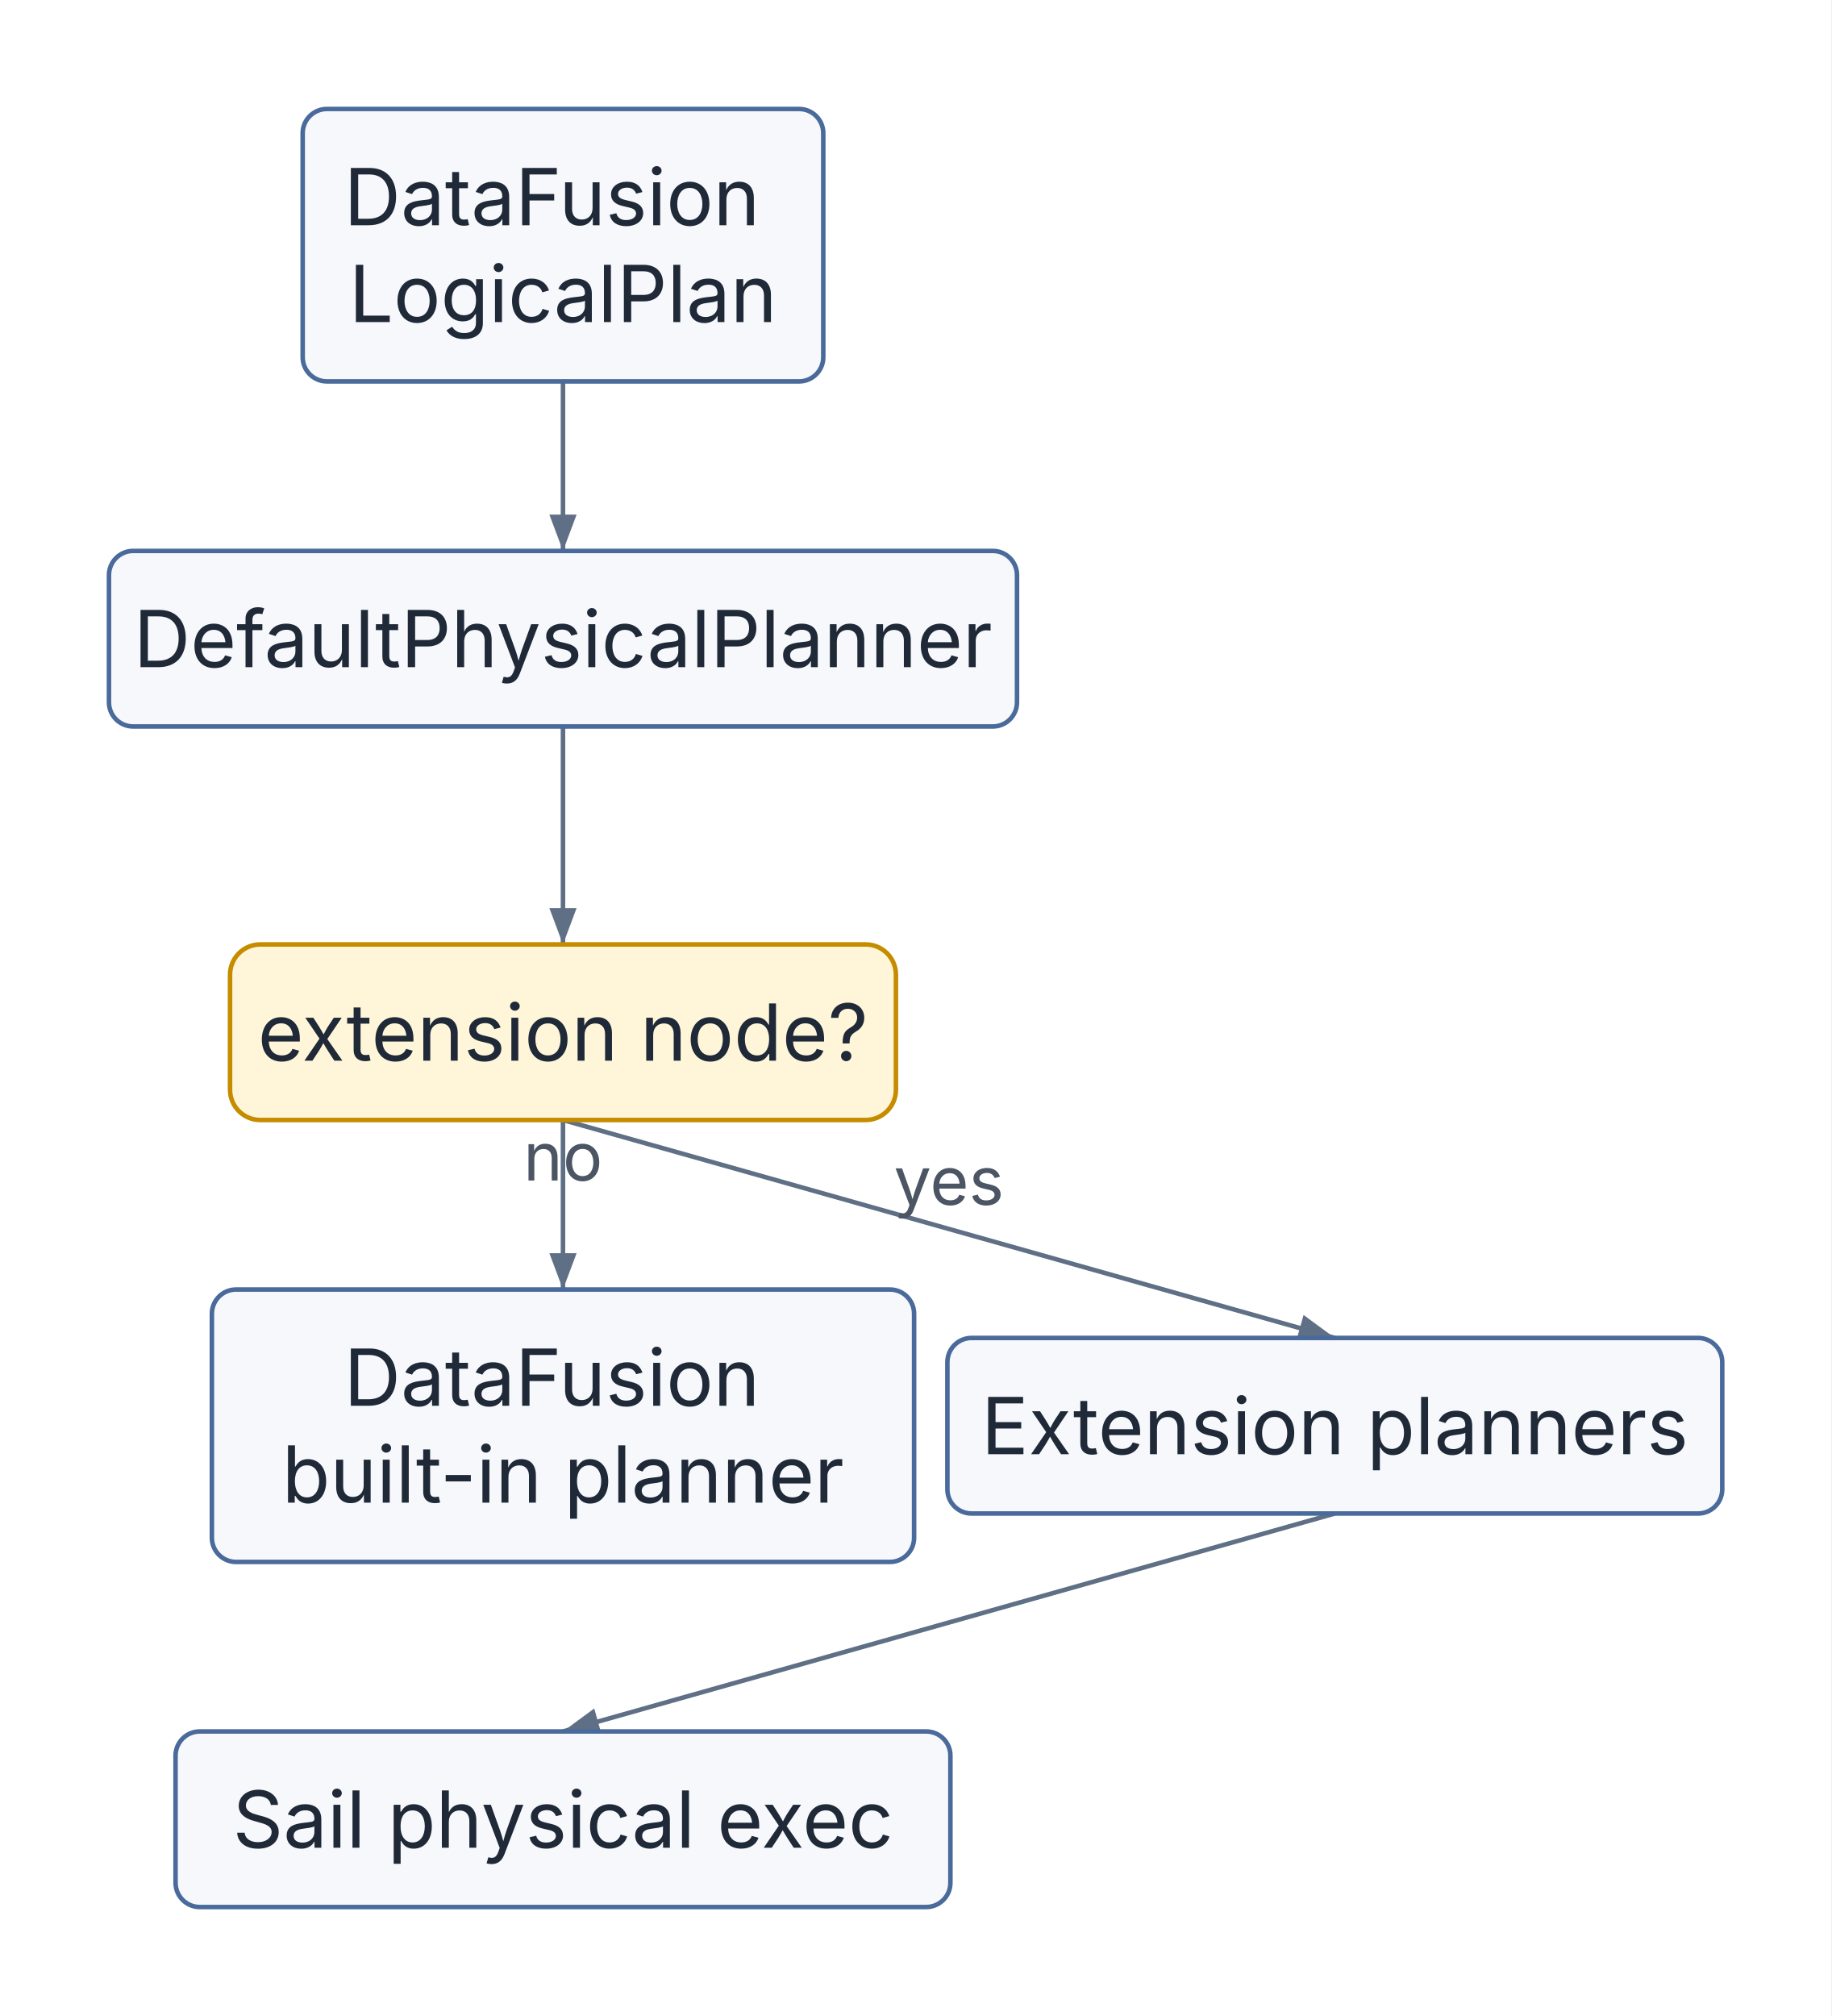
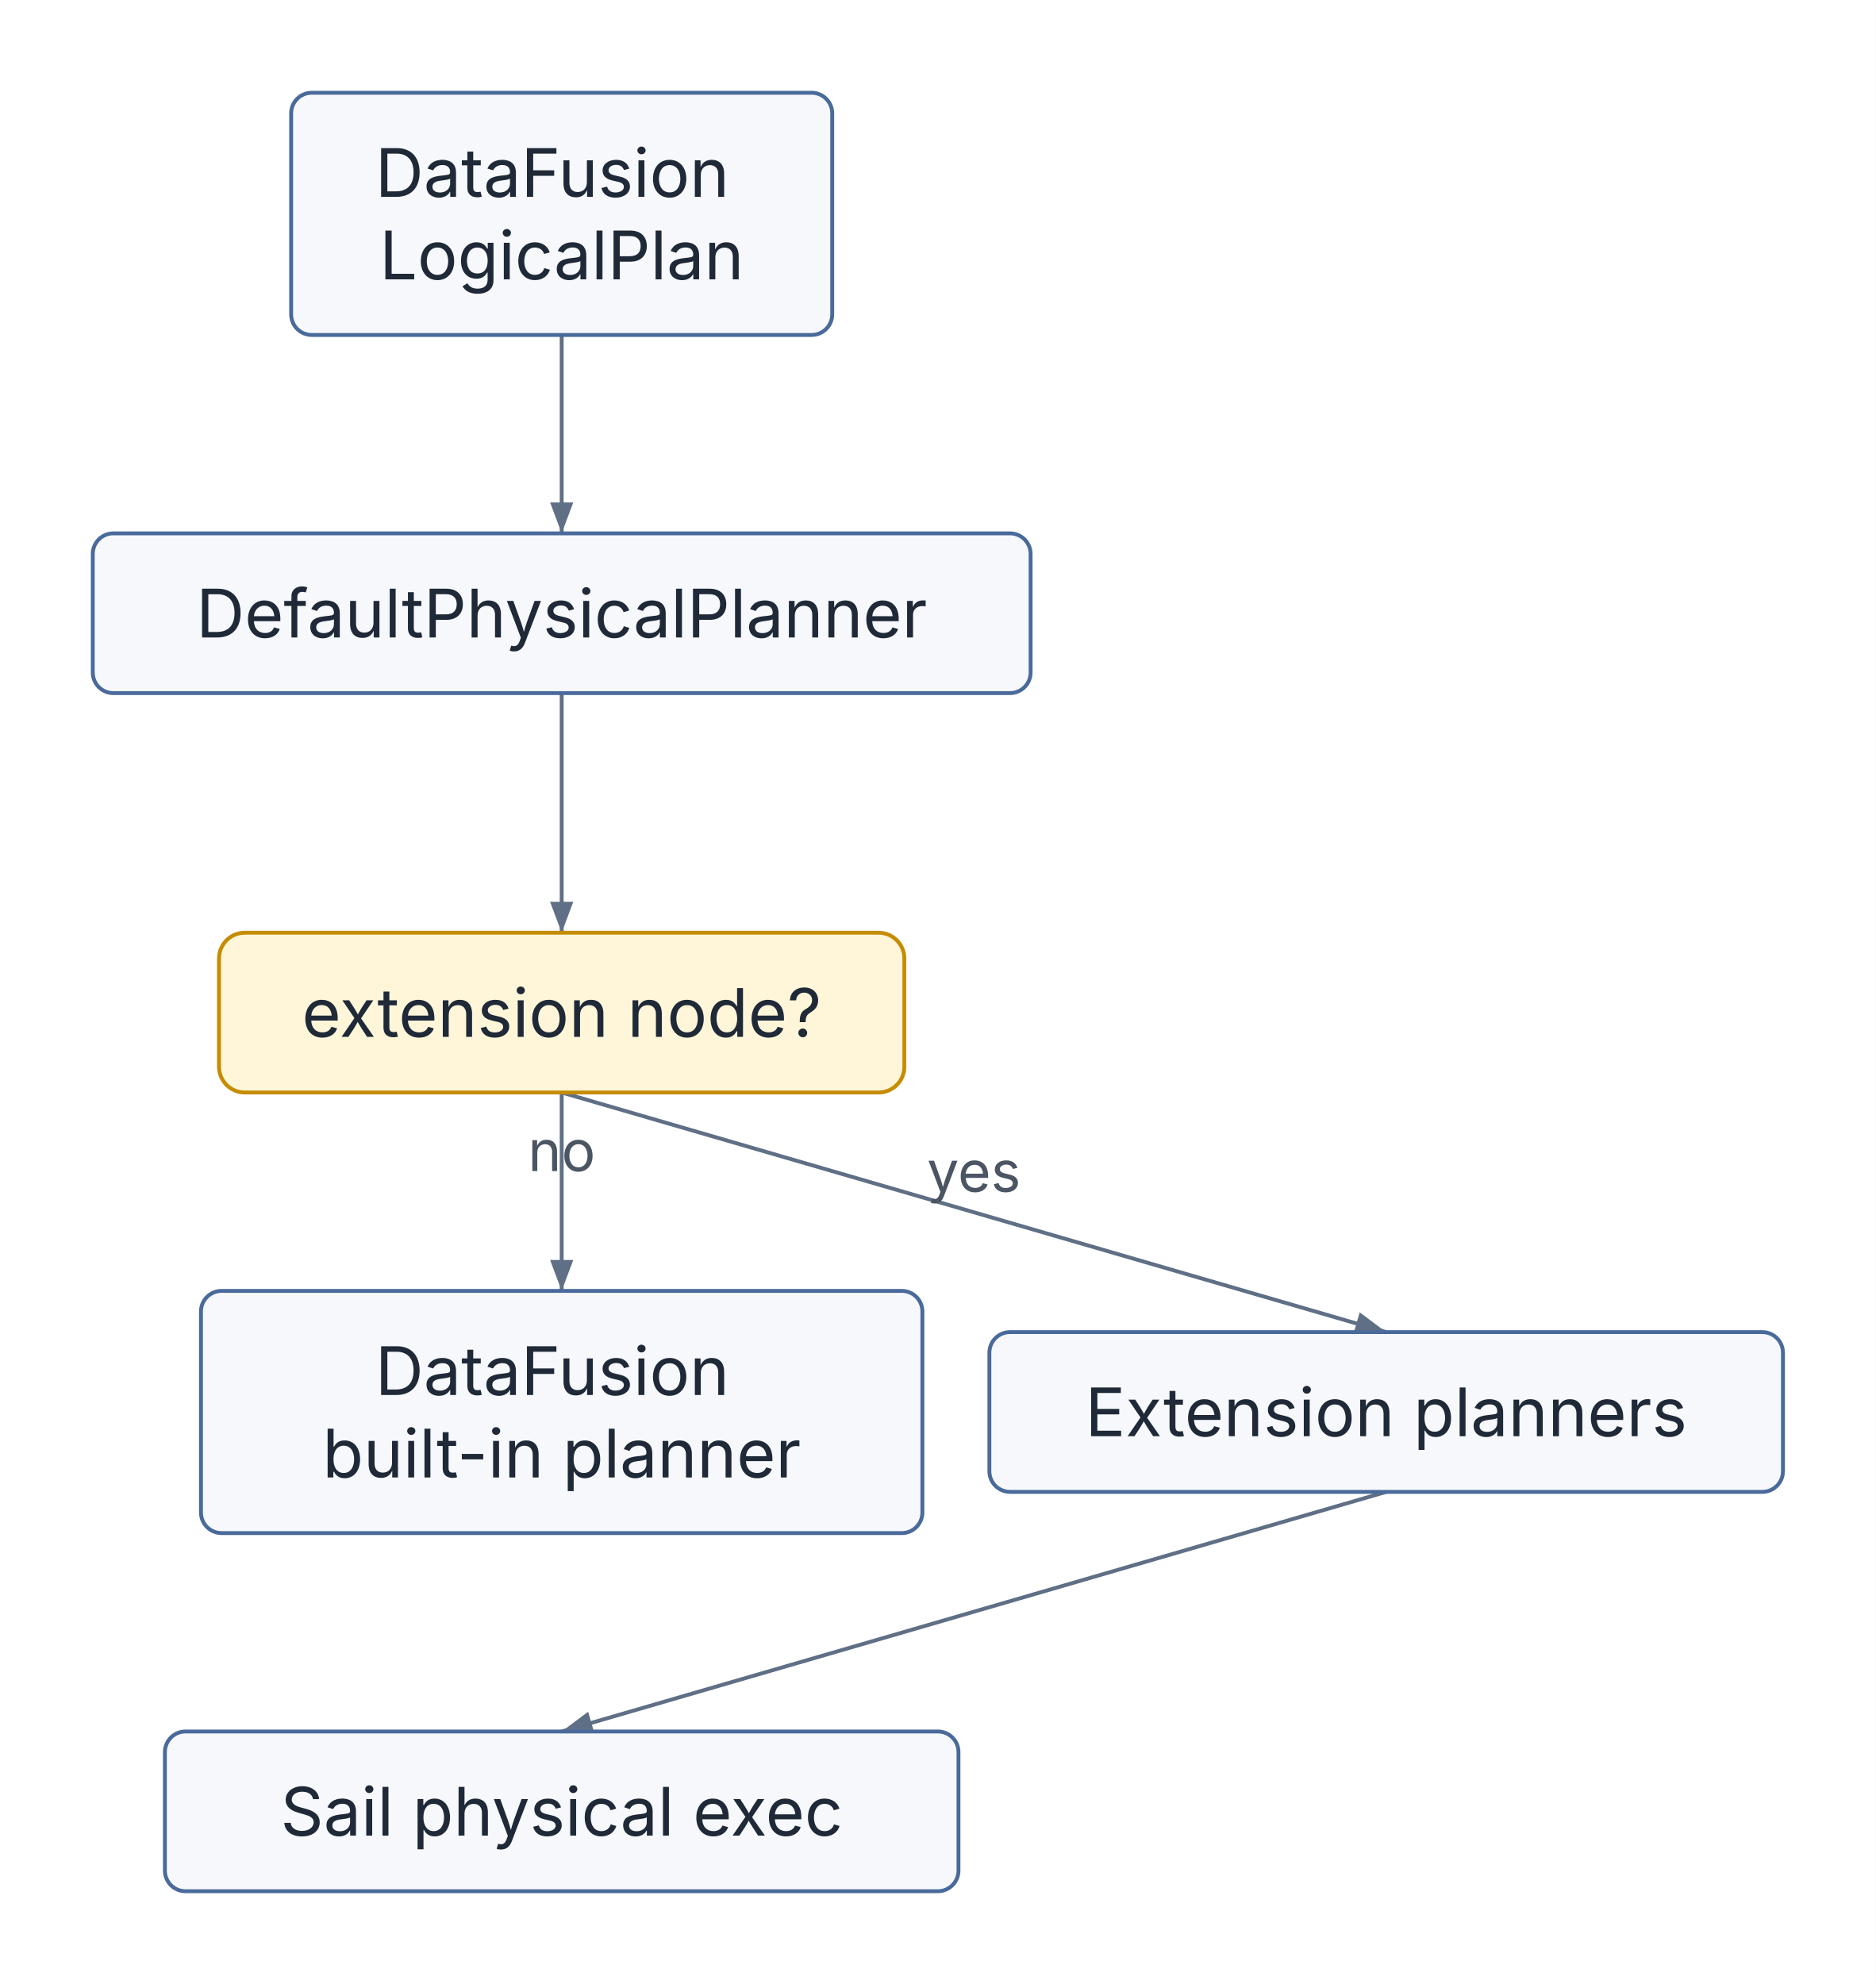
- <svg xmlns="http://www.w3.org/2000/svg" width="605" height="666" viewBox="0 0 605 666">
+ <svg xmlns="http://www.w3.org/2000/svg" width="728" height="770" viewBox="0 0 728 770">
  <defs>
    <marker id="arrow" markerWidth="10" markerHeight="10" refX="8" refY="3" orient="auto" markerUnits="strokeWidth">
      <path d="M0,0 L0,6 L8,3 z" fill="#5f6f85" />
    </marker>
  </defs>
-   <rect x="0" y="0" width="605" height="666" fill="white" />
-   <line x1="186" y1="126" x2="186" y2="182" stroke="#5f6f85" stroke-width="1.5" marker-end="url(#arrow)" />
-   <line x1="186" y1="240" x2="186" y2="312" stroke="#5f6f85" stroke-width="1.5" marker-end="url(#arrow)" />
-   <line x1="186" y1="370" x2="186" y2="426" stroke="#5f6f85" stroke-width="1.5" marker-end="url(#arrow)" />
-   <text x="186" y="390" text-anchor="middle" font-family="Inter, Helvetica, Arial, sans-serif" font-size="22" fill="#4b5563">no</text>
-   <line x1="186" y1="370" x2="441" y2="442" stroke="#5f6f85" stroke-width="1.5" marker-end="url(#arrow)" />
-   <text x="313.5" y="398" text-anchor="middle" font-family="Inter, Helvetica, Arial, sans-serif" font-size="22" fill="#4b5563">yes</text>
-   <line x1="441" y1="500" x2="186" y2="572" stroke="#5f6f85" stroke-width="1.5" marker-end="url(#arrow)" />
-   <rect x="100" y="36" width="172" height="90" rx="8" fill="#f6f8fb" stroke="#496a9a" stroke-width="1.5" />
-   <text x="186" y="65" text-anchor="middle" dominant-baseline="middle" font-family="Inter, Helvetica, Arial, sans-serif" font-size="26" fill="#1f2937">
-     <tspan x="186" dy="0">DataFusion</tspan>
-     <tspan x="186" dy="32">LogicalPlan</tspan>
+   <rect x="0" y="0" width="728" height="770" fill="white" />
+   <line x1="218" y1="130" x2="218" y2="207" stroke="#5f6f85" stroke-width="1.5" marker-end="url(#arrow)" />
+   <line x1="218" y1="269" x2="218" y2="362" stroke="#5f6f85" stroke-width="1.5" marker-end="url(#arrow)" />
+   <line x1="218" y1="424" x2="218" y2="501" stroke="#5f6f85" stroke-width="1.5" marker-end="url(#arrow)" />
+   <text x="218" y="454.5" text-anchor="middle" font-family="Inter, Helvetica, Arial, sans-serif" font-size="22" fill="#4b5563">no</text>
+   <line x1="218" y1="424" x2="538" y2="517" stroke="#5f6f85" stroke-width="1.5" marker-end="url(#arrow)" />
+   <text x="378" y="462.5" text-anchor="middle" font-family="Inter, Helvetica, Arial, sans-serif" font-size="22" fill="#4b5563">yes</text>
+   <line x1="538" y1="579" x2="218" y2="672" stroke="#5f6f85" stroke-width="1.5" marker-end="url(#arrow)" />
+   <rect x="113" y="36" width="210" height="94" rx="8" fill="#f6f8fb" stroke="#496a9a" stroke-width="1.5" />
+   <text x="218" y="67" text-anchor="middle" dominant-baseline="middle" font-family="Inter, Helvetica, Arial, sans-serif" font-size="26" fill="#1f2937">
+     <tspan x="218" dy="0">DataFusion</tspan>
+     <tspan x="218" dy="32">LogicalPlan</tspan>
  </text>
-   <rect x="36" y="182" width="300" height="58" rx="8" fill="#f6f8fb" stroke="#496a9a" stroke-width="1.5" />
-   <text x="186" y="211" text-anchor="middle" dominant-baseline="middle" font-family="Inter, Helvetica, Arial, sans-serif" font-size="26" fill="#1f2937">
-     <tspan x="186" dy="0">DefaultPhysicalPlanner</tspan>
+   <rect x="36" y="207" width="364" height="62" rx="8" fill="#f6f8fb" stroke="#496a9a" stroke-width="1.5" />
+   <text x="218" y="238" text-anchor="middle" dominant-baseline="middle" font-family="Inter, Helvetica, Arial, sans-serif" font-size="26" fill="#1f2937">
+     <tspan x="218" dy="0">DefaultPhysicalPlanner</tspan>
  </text>
-   <rect x="76" y="312" width="220" height="58" rx="10" fill="#fff6d9" stroke="#c58c00" stroke-width="1.5" />
-   <text x="186" y="341" text-anchor="middle" dominant-baseline="middle" font-family="Inter, Helvetica, Arial, sans-serif" font-size="26" fill="#1f2937">
-     <tspan x="186" dy="0">extension node?</tspan>
+   <rect x="85" y="362" width="266" height="62" rx="10" fill="#fff6d9" stroke="#c58c00" stroke-width="1.5" />
+   <text x="218" y="393" text-anchor="middle" dominant-baseline="middle" font-family="Inter, Helvetica, Arial, sans-serif" font-size="26" fill="#1f2937">
+     <tspan x="218" dy="0">extension node?</tspan>
  </text>
-   <rect x="70" y="426" width="232" height="90" rx="8" fill="#f6f8fb" stroke="#496a9a" stroke-width="1.5" />
-   <text x="186" y="455" text-anchor="middle" dominant-baseline="middle" font-family="Inter, Helvetica, Arial, sans-serif" font-size="26" fill="#1f2937">
-     <tspan x="186" dy="0">DataFusion</tspan>
-     <tspan x="186" dy="32">built-in planner</tspan>
+   <rect x="78" y="501" width="280" height="94" rx="8" fill="#f6f8fb" stroke="#496a9a" stroke-width="1.5" />
+   <text x="218" y="532" text-anchor="middle" dominant-baseline="middle" font-family="Inter, Helvetica, Arial, sans-serif" font-size="26" fill="#1f2937">
+     <tspan x="218" dy="0">DataFusion</tspan>
+     <tspan x="218" dy="32">built-in planner</tspan>
  </text>
-   <rect x="313" y="442" width="256" height="58" rx="8" fill="#f6f8fb" stroke="#496a9a" stroke-width="1.5" />
-   <text x="441" y="471" text-anchor="middle" dominant-baseline="middle" font-family="Inter, Helvetica, Arial, sans-serif" font-size="26" fill="#1f2937">
-     <tspan x="441" dy="0">Extension planners</tspan>
+   <rect x="384" y="517" width="308" height="62" rx="8" fill="#f6f8fb" stroke="#496a9a" stroke-width="1.5" />
+   <text x="538" y="548" text-anchor="middle" dominant-baseline="middle" font-family="Inter, Helvetica, Arial, sans-serif" font-size="26" fill="#1f2937">
+     <tspan x="538" dy="0">Extension planners</tspan>
  </text>
-   <rect x="58" y="572" width="256" height="58" rx="8" fill="#f6f8fb" stroke="#496a9a" stroke-width="1.5" />
-   <text x="186" y="601" text-anchor="middle" dominant-baseline="middle" font-family="Inter, Helvetica, Arial, sans-serif" font-size="26" fill="#1f2937">
-     <tspan x="186" dy="0">Sail physical exec</tspan>
+   <rect x="64" y="672" width="308" height="62" rx="8" fill="#f6f8fb" stroke="#496a9a" stroke-width="1.5" />
+   <text x="218" y="703" text-anchor="middle" dominant-baseline="middle" font-family="Inter, Helvetica, Arial, sans-serif" font-size="26" fill="#1f2937">
+     <tspan x="218" dy="0">Sail physical exec</tspan>
  </text>
</svg>
